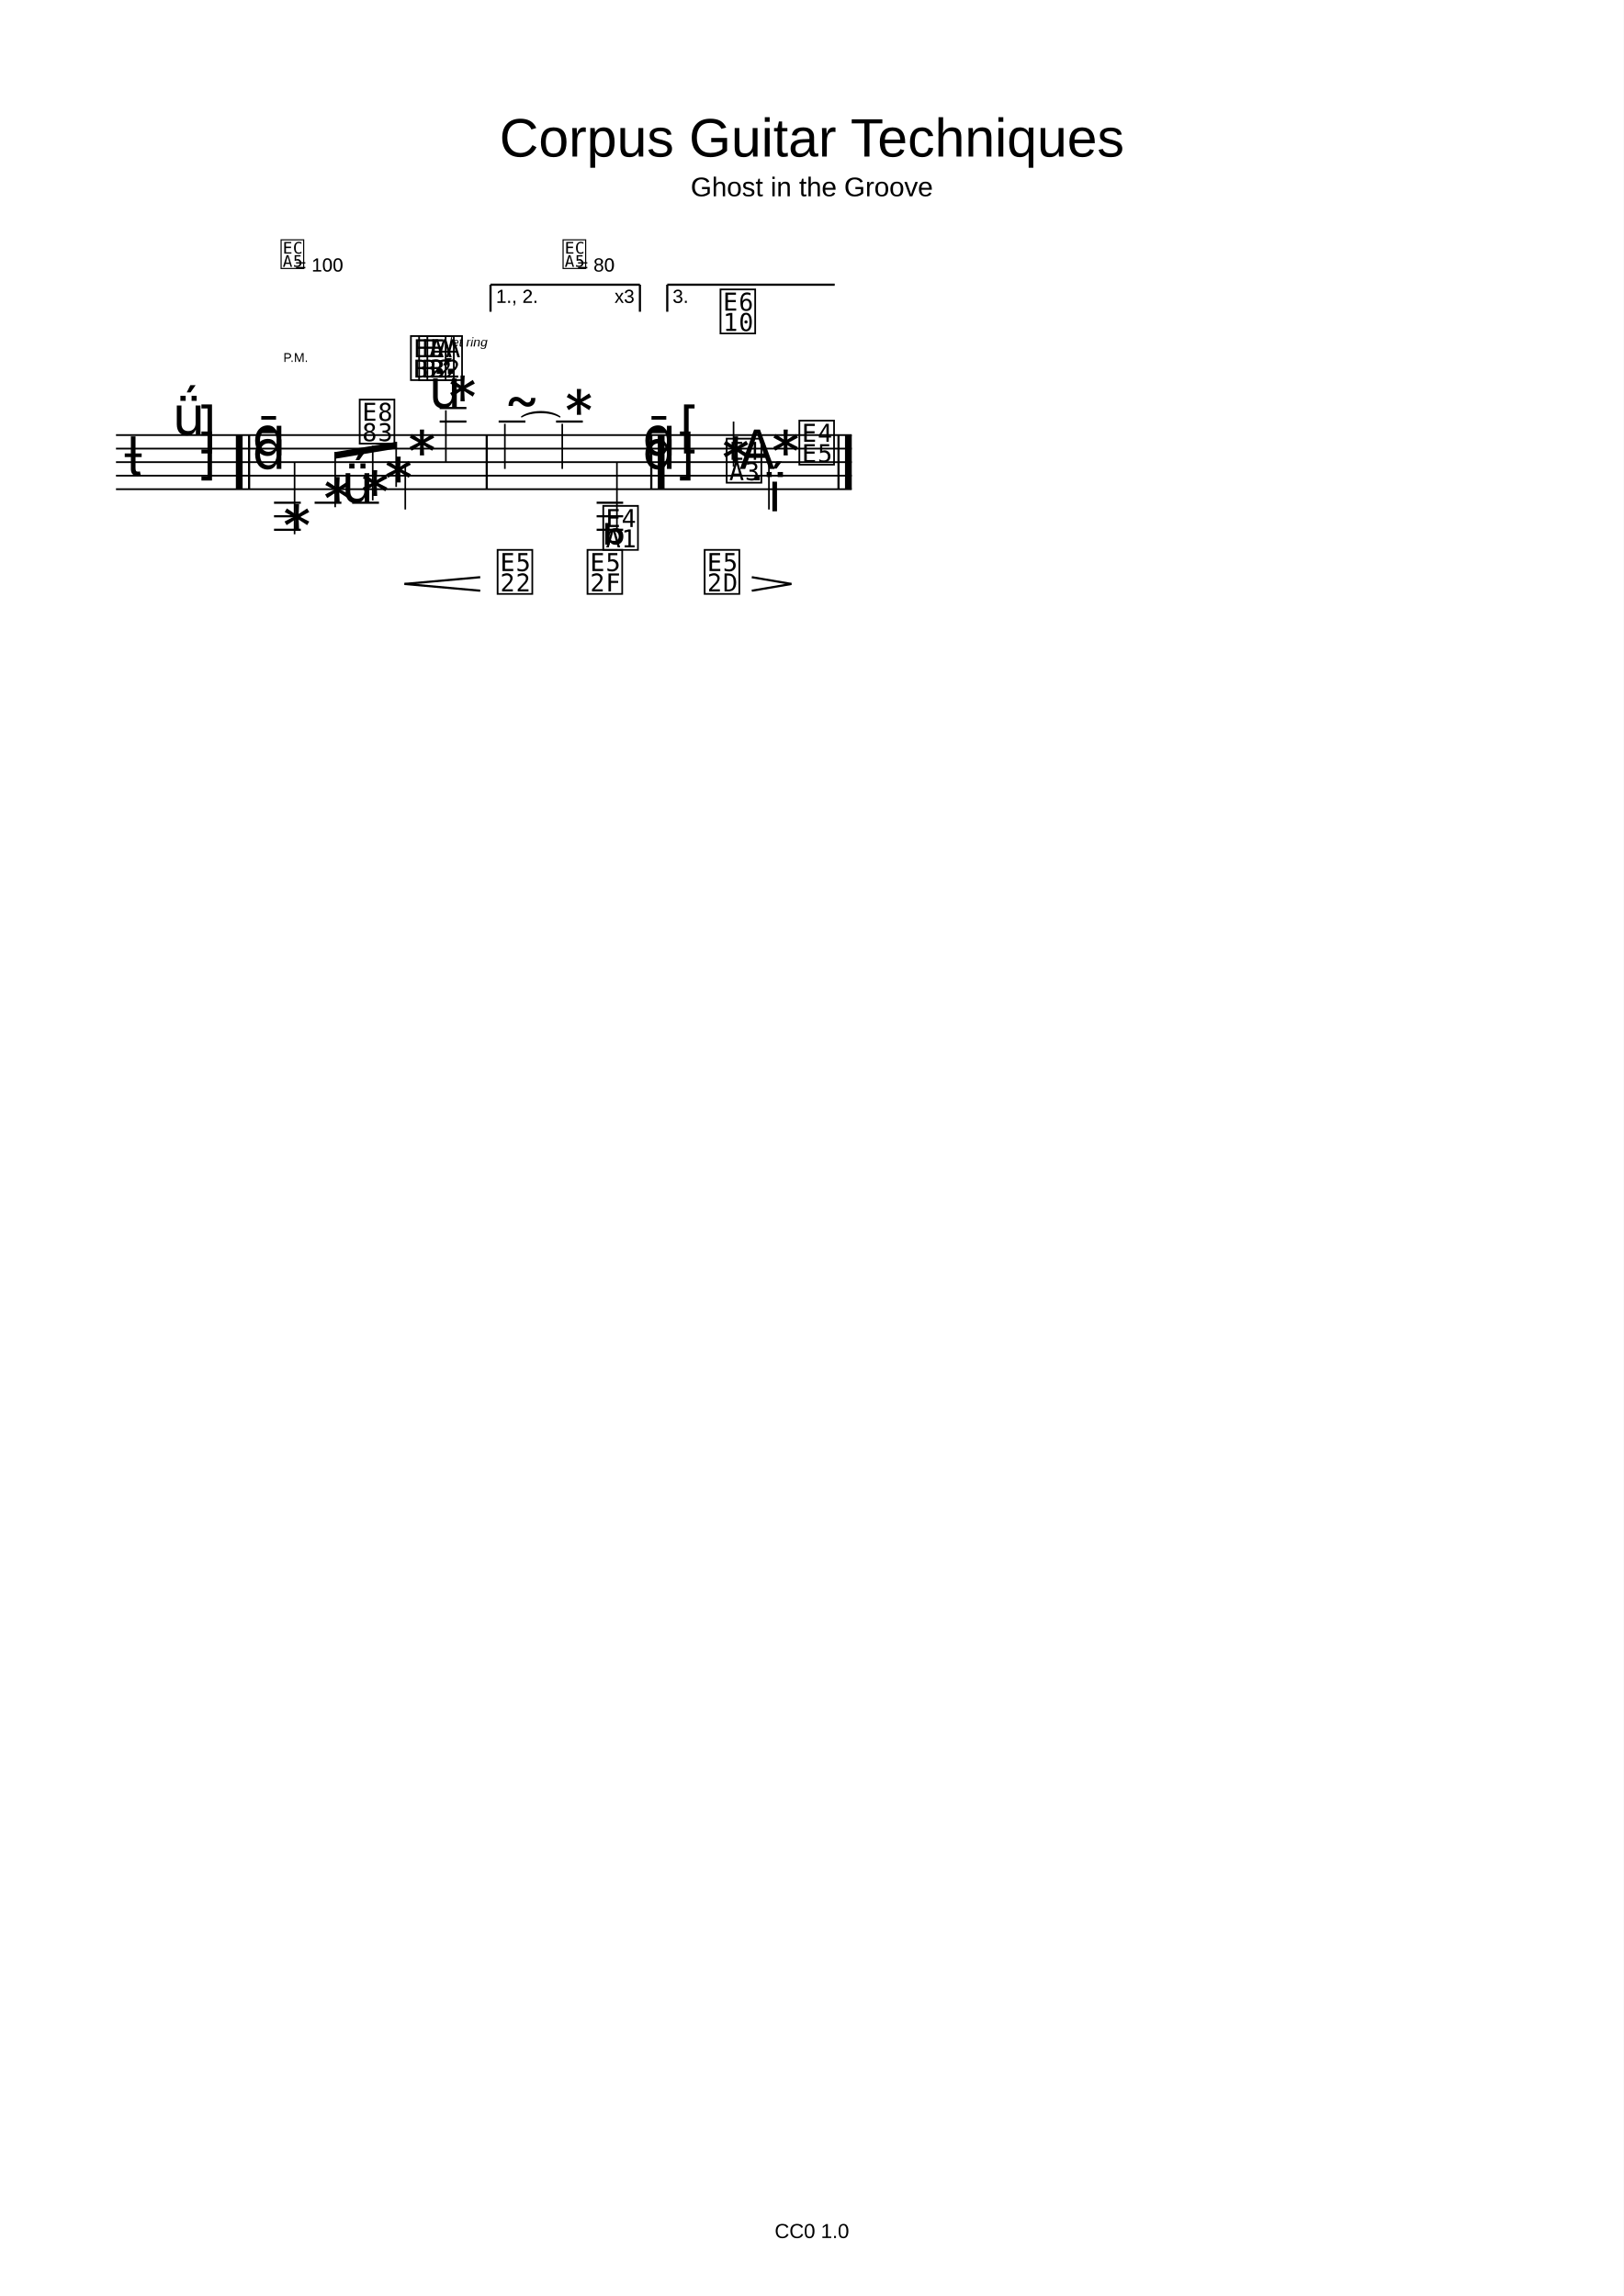
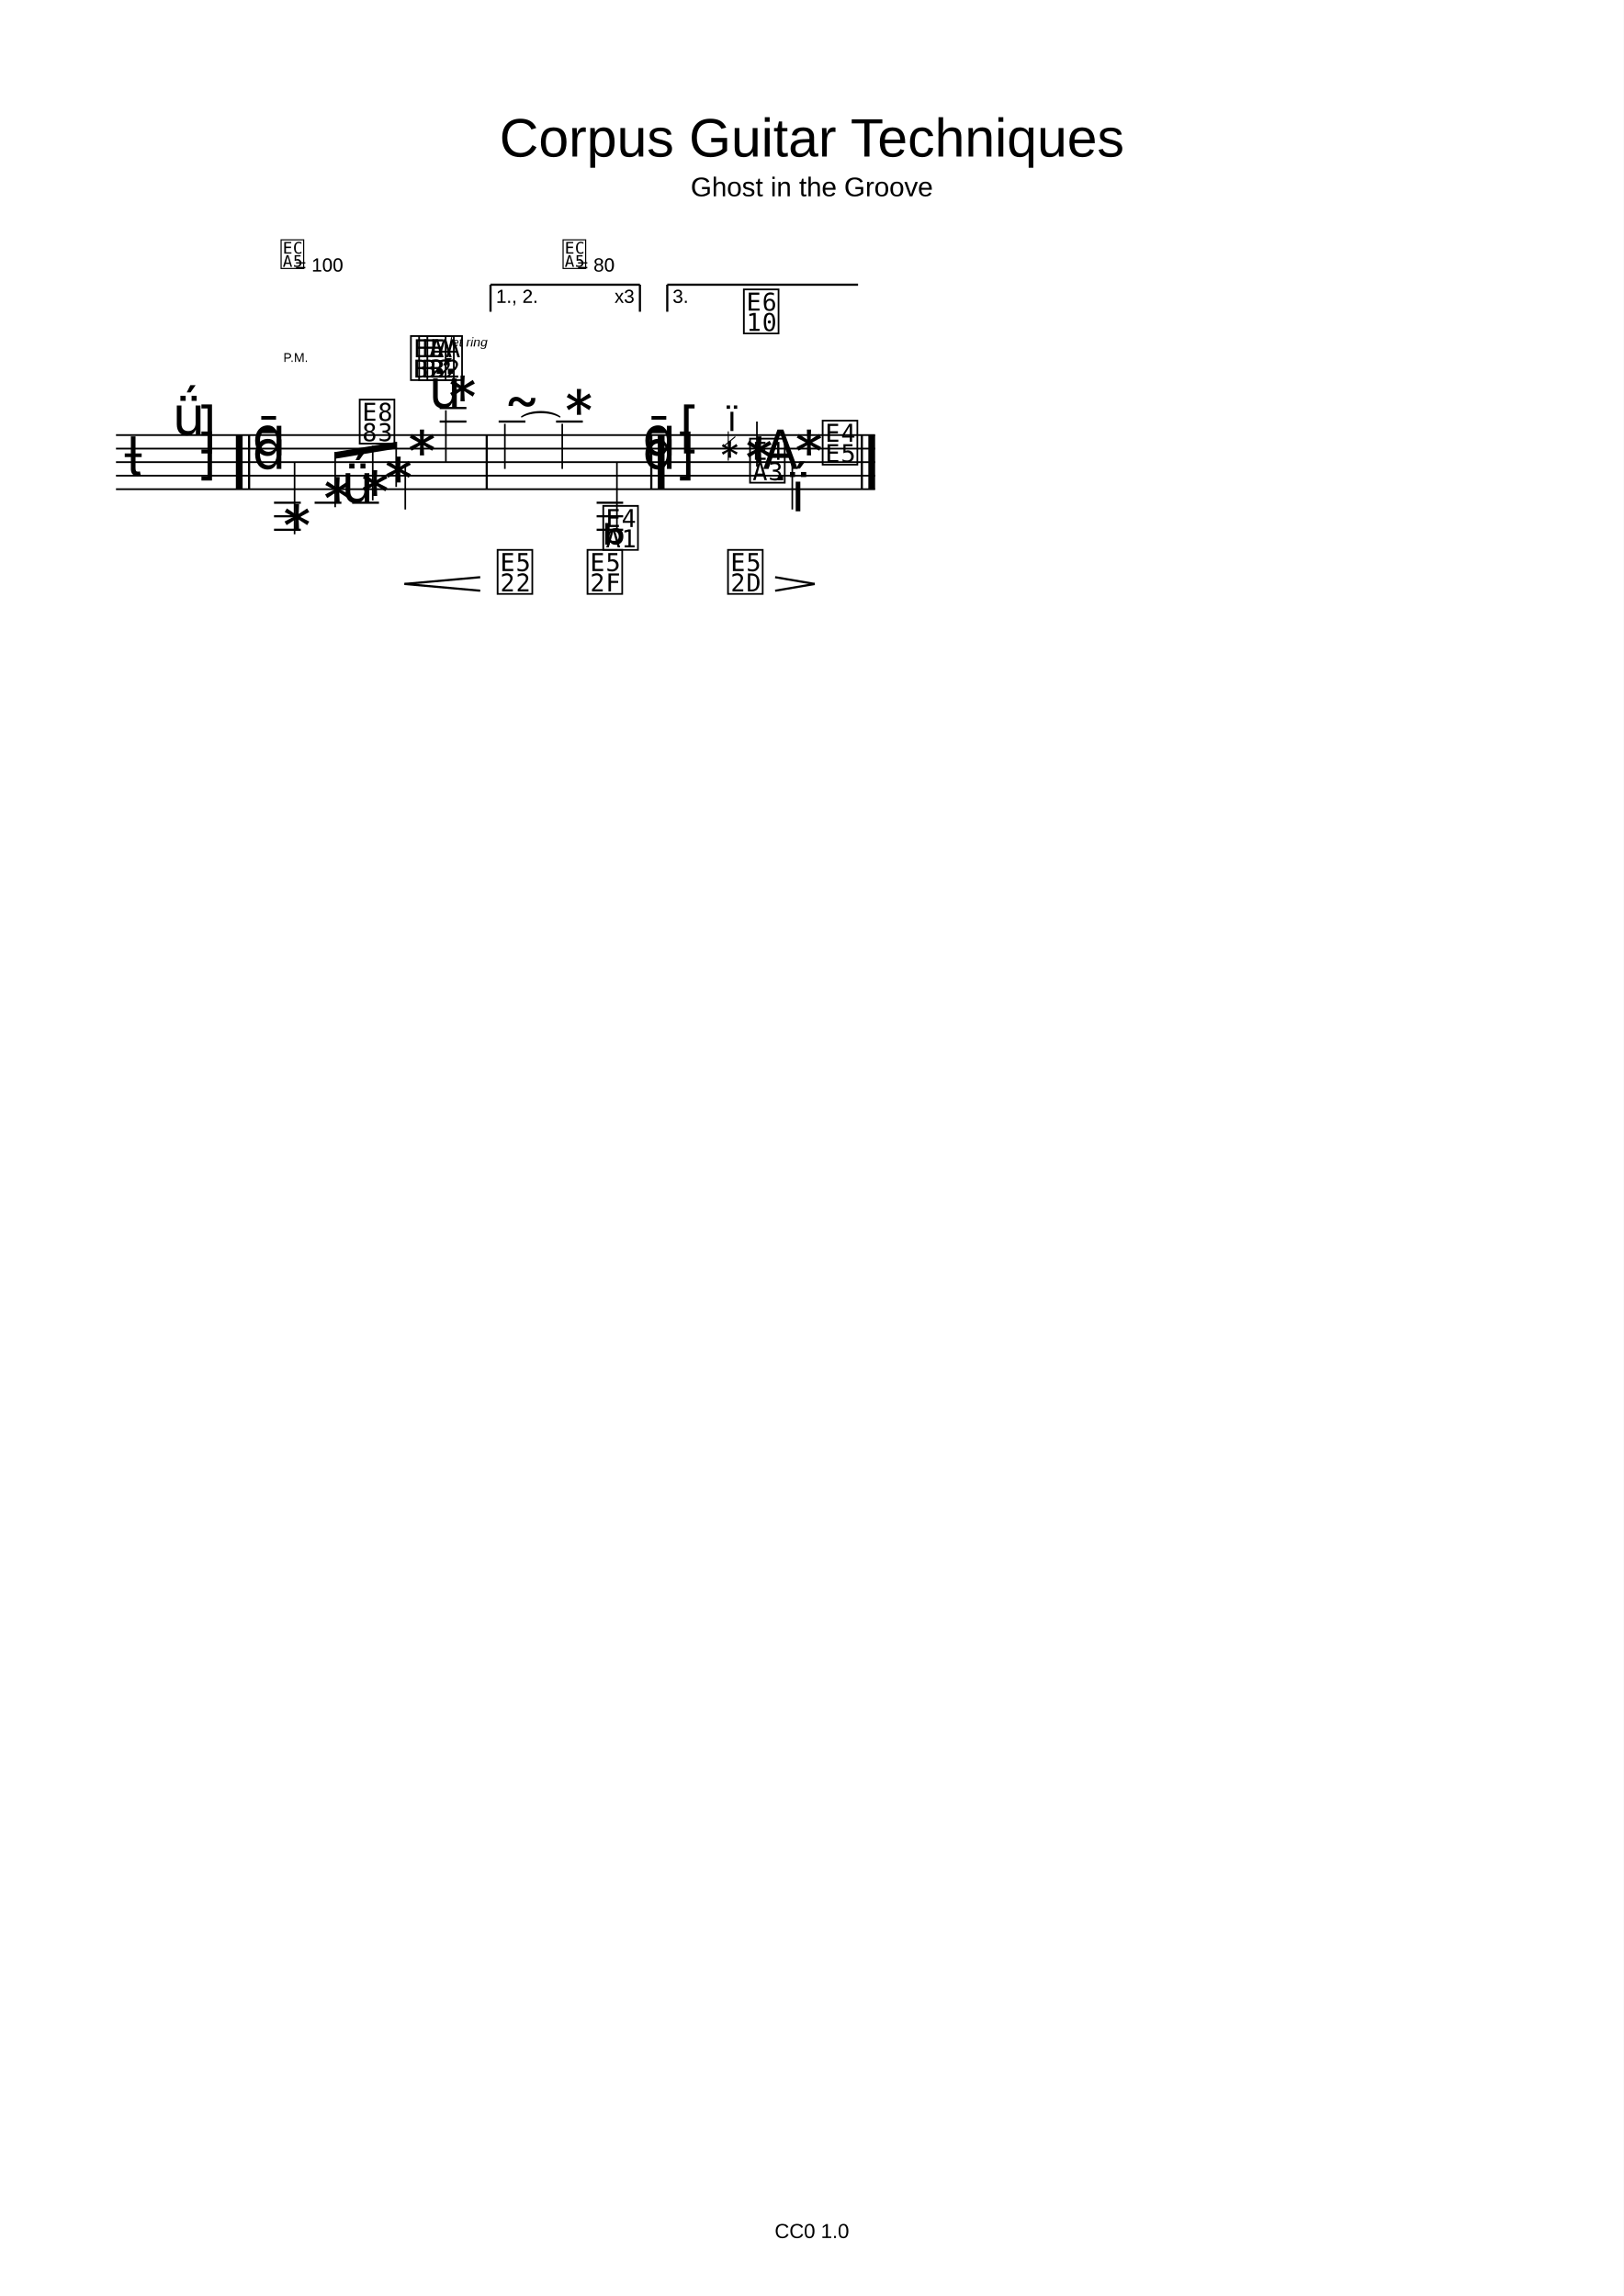
<svg xmlns="http://www.w3.org/2000/svg" width="1200" height="1697.143" viewBox="0 0 120 169.714">
  <style>@font-face{font-family:"Bravura";src:url("Bravura.otf")}text{font-family:"Bravura";font-size:4px}text.t{font-family:Arial,Helvetica,sans-serif}</style>
  <rect x="0" y="0" width="120" height="169.714" fill="white" />
  <g fill="black" stroke="black">
-     <line class="staffLine" x1="8.571" y1="32.16" x2="62.95" y2="32.16" stroke-width="0.13" />
-     <line class="staffLine" x1="8.571" y1="33.16" x2="62.95" y2="33.16" stroke-width="0.13" />
-     <line class="staffLine" x1="8.571" y1="34.16" x2="62.95" y2="34.16" stroke-width="0.13" />
-     <line class="staffLine" x1="8.571" y1="35.16" x2="62.95" y2="35.16" stroke-width="0.13" />
-     <line class="staffLine" x1="8.571" y1="36.16" x2="62.95" y2="36.16" stroke-width="0.13" />
+     <line class="staffLine" x1="8.571" y1="32.16" x2="64.675" y2="32.16" stroke-width="0.13" />
+     <line class="staffLine" x1="8.571" y1="33.16" x2="64.675" y2="33.16" stroke-width="0.13" />
+     <line class="staffLine" x1="8.571" y1="34.16" x2="64.675" y2="34.16" stroke-width="0.13" />
+     <line class="staffLine" x1="8.571" y1="35.16" x2="64.675" y2="35.16" stroke-width="0.13" />
+     <line class="staffLine" x1="8.571" y1="36.16" x2="64.675" y2="36.16" stroke-width="0.13" />
    <line class="barline" x1="17.681" y1="32.16" x2="17.681" y2="36.16" stroke-width="0.5" />
    <line class="barline" x1="18.411" y1="32.16" x2="18.411" y2="36.16" stroke-width="0.16" />
    <line class="ledgerLine" x1="20.251" y1="37.16" x2="22.231" y2="37.16" stroke-width="0.16" />
    <line class="ledgerLine" x1="20.251" y1="38.16" x2="22.231" y2="38.16" stroke-width="0.16" />
    <line class="ledgerLine" x1="20.251" y1="39.16" x2="22.231" y2="39.16" stroke-width="0.16" />
    <line class="stem" x1="21.771" y1="39.492" x2="21.771" y2="34.16" stroke-width="0.12" />
    <line class="ledgerLine" x1="23.251" y1="37.16" x2="25.231" y2="37.16" stroke-width="0.16" />
    <line class="ledgerLine" x1="26.027" y1="37.16" x2="28.007" y2="37.16" stroke-width="0.16" />
    <line class="stem" x1="29.952" y1="34.328" x2="29.952" y2="37.66" stroke-width="0.12" />
    <line class="ledgerLine" x1="32.492" y1="31.16" x2="34.472" y2="31.16" stroke-width="0.16" />
    <line class="ledgerLine" x1="32.492" y1="30.16" x2="34.472" y2="30.16" stroke-width="0.16" />
    <line class="stem" x1="32.952" y1="30.328" x2="32.952" y2="34.16" stroke-width="0.12" />
    <line class="stem" x1="24.771" y1="37.492" x2="24.771" y2="33.41" stroke-width="0.12" />
    <line class="stem" x1="27.547" y1="36.992" x2="27.547" y2="32.948" stroke-width="0.12" />
    <line class="stem" x1="29.279" y1="35.992" x2="29.279" y2="32.66" stroke-width="0.12" />
    <line class="barline" x1="35.972" y1="32.16" x2="35.972" y2="36.16" stroke-width="0.16" />
    <line class="ledgerLine" x1="36.852" y1="31.16" x2="38.832" y2="31.16" stroke-width="0.16" />
    <line class="stem" x1="37.312" y1="31.328" x2="37.312" y2="34.66" stroke-width="0.12" />
    <line class="ledgerLine" x1="41.094" y1="31.16" x2="43.074" y2="31.16" stroke-width="0.16" />
    <line class="stem" x1="41.554" y1="31.328" x2="41.554" y2="34.66" stroke-width="0.12" />
    <line class="ledgerLine" x1="44.094" y1="37.16" x2="46.054" y2="37.16" stroke-width="0.16" />
    <line class="ledgerLine" x1="44.094" y1="38.16" x2="46.054" y2="38.16" stroke-width="0.16" />
    <line class="ledgerLine" x1="44.094" y1="39.16" x2="46.054" y2="39.16" stroke-width="0.16" />
    <line class="stem" x1="45.594" y1="39.216" x2="45.594" y2="34.16" stroke-width="0.12" />
    <line class="barline" x1="48.134" y1="32.16" x2="48.134" y2="36.16" stroke-width="0.16" />
    <line class="barline" x1="48.864" y1="32.16" x2="48.864" y2="36.16" stroke-width="0.5" />
-     <line class="stem" x1="54.214" y1="34.492" x2="54.214" y2="31.16" stroke-width="0.12" />
-     <line class="stem" x1="56.828" y1="34.328" x2="56.828" y2="37.66" stroke-width="0.12" />
-     <line class="barline" x1="61.97" y1="32.16" x2="61.97" y2="36.16" stroke-width="0.16" />
-     <line class="barline" x1="62.7" y1="32.16" x2="62.7" y2="36.16" stroke-width="0.5" />
+     <line class="stem" x1="55.94" y1="34.492" x2="55.94" y2="31.16" stroke-width="0.12" />
+     <line class="stem" x1="53.822" y1="34.051" x2="53.822" y2="31.885" stroke-width="0.078" />
+     <line class="flag" x1="53.562" y1="32.925" x2="54.342" y2="32.275" stroke-width="0.078" />
+     <line class="stem" x1="58.554" y1="34.328" x2="58.554" y2="37.66" stroke-width="0.12" />
+     <line class="barline" x1="63.695" y1="32.16" x2="63.695" y2="36.16" stroke-width="0.16" />
+     <line class="barline" x1="64.425" y1="32.16" x2="64.425" y2="36.16" stroke-width="0.5" />
    <line class="hairpin" x1="29.892" y1="43.164" x2="35.492" y2="42.664" stroke-width="0.16" />
    <line class="hairpin" x1="29.892" y1="43.164" x2="35.492" y2="43.664" stroke-width="0.16" />
-     <line class="hairpin" x1="55.56" y1="42.664" x2="58.49" y2="43.164" stroke-width="0.16" />
-     <line class="hairpin" x1="55.56" y1="43.664" x2="58.49" y2="43.164" stroke-width="0.16" />
+     <line class="hairpin" x1="57.286" y1="42.664" x2="60.215" y2="43.164" stroke-width="0.16" />
+     <line class="hairpin" x1="57.286" y1="43.664" x2="60.215" y2="43.164" stroke-width="0.16" />
    <line class="volta" x1="36.252" y1="21.044" x2="47.294" y2="21.044" stroke-width="0.16" />
    <line class="volta" x1="36.252" y1="21.044" x2="36.252" y2="23.044" stroke-width="0.16" />
    <line class="volta" x1="47.294" y1="21.044" x2="47.294" y2="23.044" stroke-width="0.16" />
-     <line class="volta" x1="49.314" y1="21.044" x2="61.69" y2="21.044" stroke-width="0.16" />
+     <line class="volta" x1="49.314" y1="21.044" x2="63.415" y2="21.044" stroke-width="0.16" />
    <line class="volta" x1="49.314" y1="21.044" x2="49.314" y2="23.044" stroke-width="0.16" />
    <polygon class="beam" stroke="none" points="24.711,33.42 29.339,32.65 29.339,33.15 24.711,33.92" />
    <text class="clef" x="9.171" y="35.16" stroke="none"></text>
    <text class="keySignature" x="12.755" y="32.16" stroke="none"></text>
    <text class="timeSignature" x="14.651" y="33.16" stroke="none"></text>
    <text class="timeSignature" x="14.651" y="35.16" stroke="none"></text>
    <text class="repeat" x="18.651" y="33.66" stroke="none"></text>
    <text class="repeat" x="18.651" y="34.66" stroke="none"></text>
    <text class="notehead" x="20.651" y="39.66" stroke="none"></text>
    <text class="notehead" x="23.651" y="37.66" stroke="none"></text>
    <text class="notehead" x="26.427" y="37.16" stroke="none"></text>
    <text class="accidental" x="25.231" y="37.16" stroke="none"></text>
    <text class="notehead" x="28.159" y="36.16" stroke="none"></text>
    <text class="notehead" x="29.892" y="34.16" stroke="none"></text>
    <text class="notehead" x="32.892" y="30.16" stroke="none"></text>
    <text class="accidental" x="31.696" y="30.16" stroke="none"></text>
    <text class="tuplet" x="26.393" y="32.603" stroke="none"></text>
    <text class="notehead" x="37.252" y="31.16" stroke="none"></text>
    <text class="notehead" x="41.494" y="31.16" stroke="none"></text>
    <text class="notehead" x="44.494" y="39.66" stroke="none"></text>
    <text class="articulation" x="44.396" y="40.46" stroke="none"></text>
    <text class="repeat" x="47.494" y="33.66" stroke="none"></text>
    <text class="repeat" x="47.494" y="34.66" stroke="none"></text>
    <text class="timeSignature" x="50.112" y="33.16" stroke="none"></text>
    <text class="timeSignature" x="50.014" y="35.16" stroke="none"></text>
-     <text class="notehead" x="53.094" y="34.66" stroke="none"></text>
-     <text class="dot" x="54.574" y="34.66" stroke="none"></text>
-     <text class="articulation" x="53.516" y="35.492" stroke="none"></text>
-     <text class="notehead" x="56.768" y="34.16" stroke="none"></text>
-     <text class="flag" x="56.768" y="37.792" stroke="none"></text>
-     <text class="rest" x="58.886" y="34.16" stroke="none"></text>
+     <text class="notehead" x="54.82" y="34.66" stroke="none"></text>
+     <text class="dot" x="56.3" y="34.66" stroke="none"></text>
+     <text class="notehead" x="53.094" y="34.16" style="font-size:2.6px" stroke="none"></text>
+     <text class="flag" x="53.783" y="31.859" style="font-size:2.6px" stroke="none"></text>
+     <text class="articulation" x="55.242" y="35.492" stroke="none"></text>
+     <text class="notehead" x="58.494" y="34.16" stroke="none"></text>
+     <text class="flag" x="58.494" y="37.792" stroke="none"></text>
+     <text class="rest" x="60.611" y="34.16" stroke="none"></text>
    <text class="vibrato" x="30.178" y="27.91" stroke="none"></text>
    <text class="vibrato" x="30.786" y="27.91" stroke="none"></text>
    <text class="vibrato" x="31.394" y="27.91" stroke="none"></text>
-     <text class="technique" x="53.06" y="24.46" stroke="none"></text>
+     <text class="technique" x="54.786" y="24.46" stroke="none"></text>
    <text class="dynamic" x="36.586" y="43.712" stroke="none"></text>
    <text class="dynamic" x="43.232" y="43.712" stroke="none"></text>
-     <text class="dynamic" x="51.888" y="43.712" stroke="none"></text>
+     <text class="dynamic" x="53.614" y="43.712" stroke="none"></text>
    <text class="tempo" x="20.651" y="19.72" style="font-size:2.6px" stroke="none"></text>
    <text class="tempo" x="41.494" y="19.72" style="font-size:2.6px" stroke="none"></text>
    <text class="t credit" x="60" y="11.571" style="font-size:4px" text-anchor="middle" stroke="none">Corpus Guitar Techniques</text>
    <text class="t credit" x="60" y="14.511" style="font-size:2px" text-anchor="middle" stroke="none">Ghost in the Groove</text>
    <text class="t technique" x="20.941" y="26.76" style="font-size:0.95px" text-anchor="start" stroke="none">P.M.</text>
    <text class="t technique" x="33.182" y="25.61" style="font-size:0.95px;font-style:italic" text-anchor="start" stroke="none">let ring</text>
    <text class="t volta" x="36.652" y="22.394" style="font-size:1.4px" text-anchor="start" stroke="none">1., 2.</text>
    <text class="t volta" x="49.714" y="22.394" style="font-size:1.4px" text-anchor="start" stroke="none">3.</text>
    <text class="t repeat" x="46.894" y="22.394" style="font-size:1.4px" text-anchor="end" stroke="none">x3</text>
    <text class="t tempo" x="21.815" y="20.07" style="font-size:1.4px" text-anchor="start" stroke="none">= 100</text>
    <text class="t tempo" x="42.657" y="20.07" style="font-size:1.4px" text-anchor="start" stroke="none">= 80</text>
    <text class="t credit" x="60" y="165.429" style="font-size:1.5px" text-anchor="middle" stroke="none">CC0 1.0</text>
    <path class="tie" stroke-width="0.1" stroke-linejoin="round" d="M38.552,30.81 C39.257,30.304 40.669,30.304 41.374,30.81 C40.669,30.384 39.257,30.384 38.552,30.81Z" />
  </g>
</svg>
